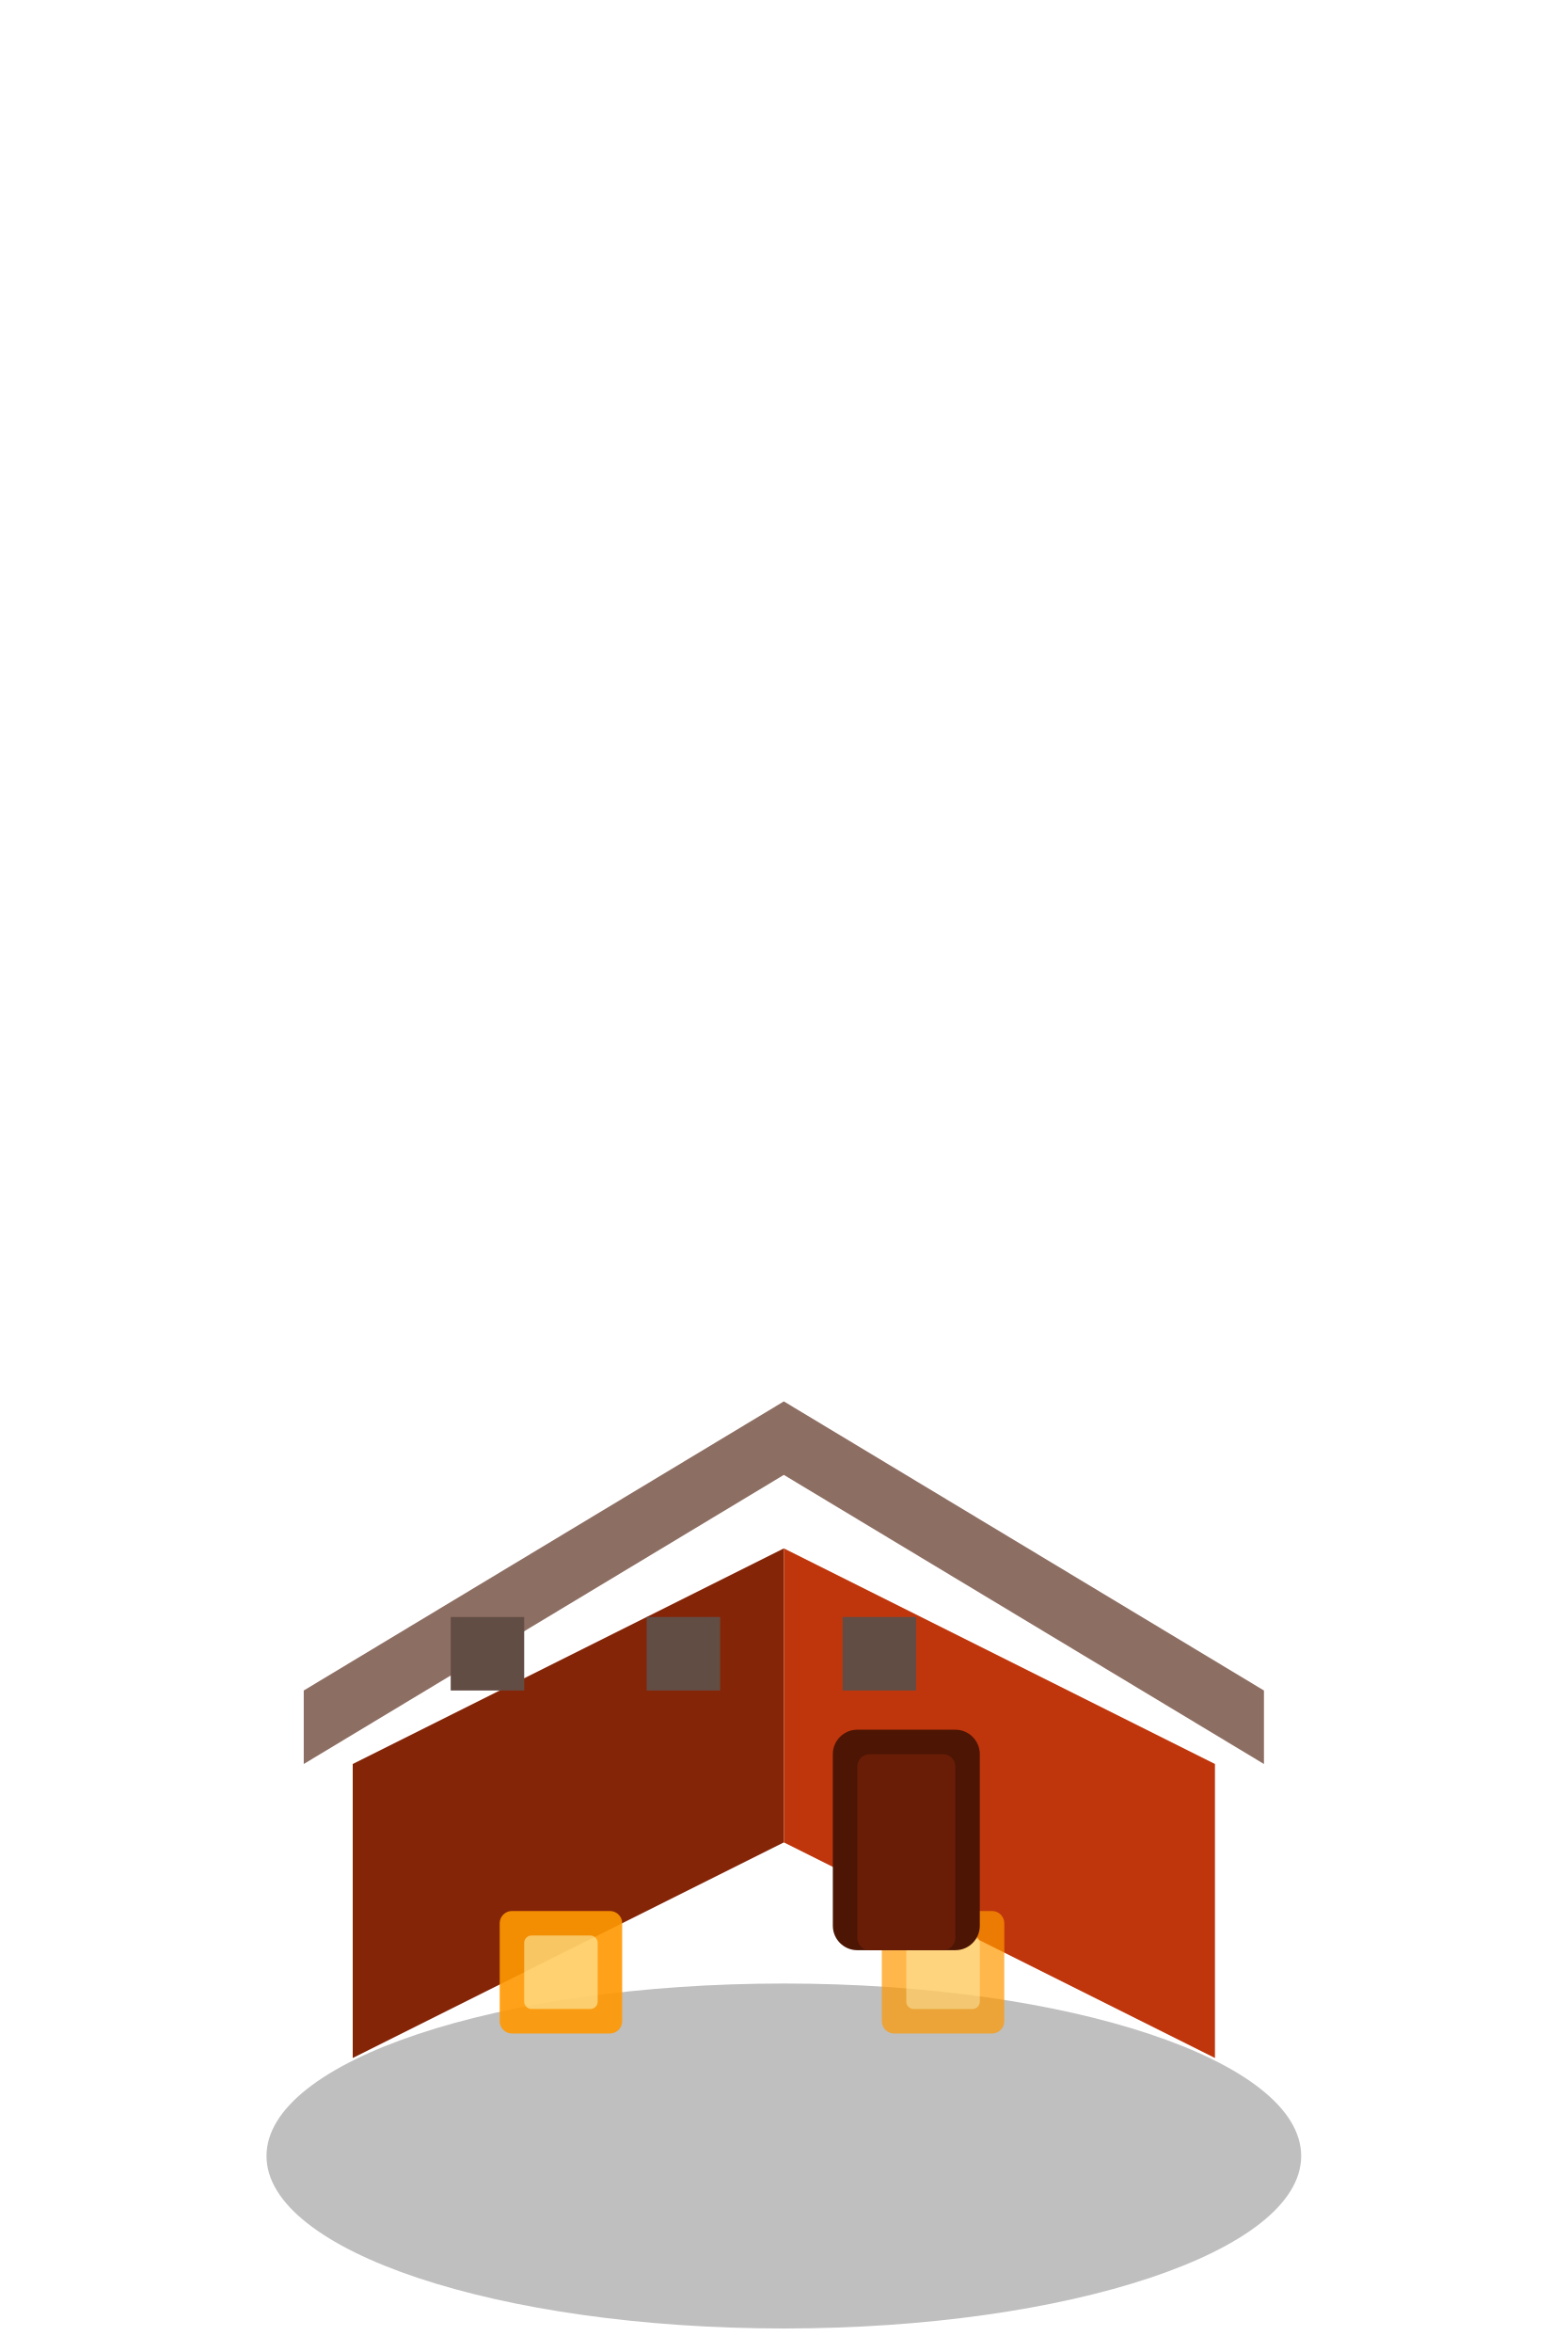
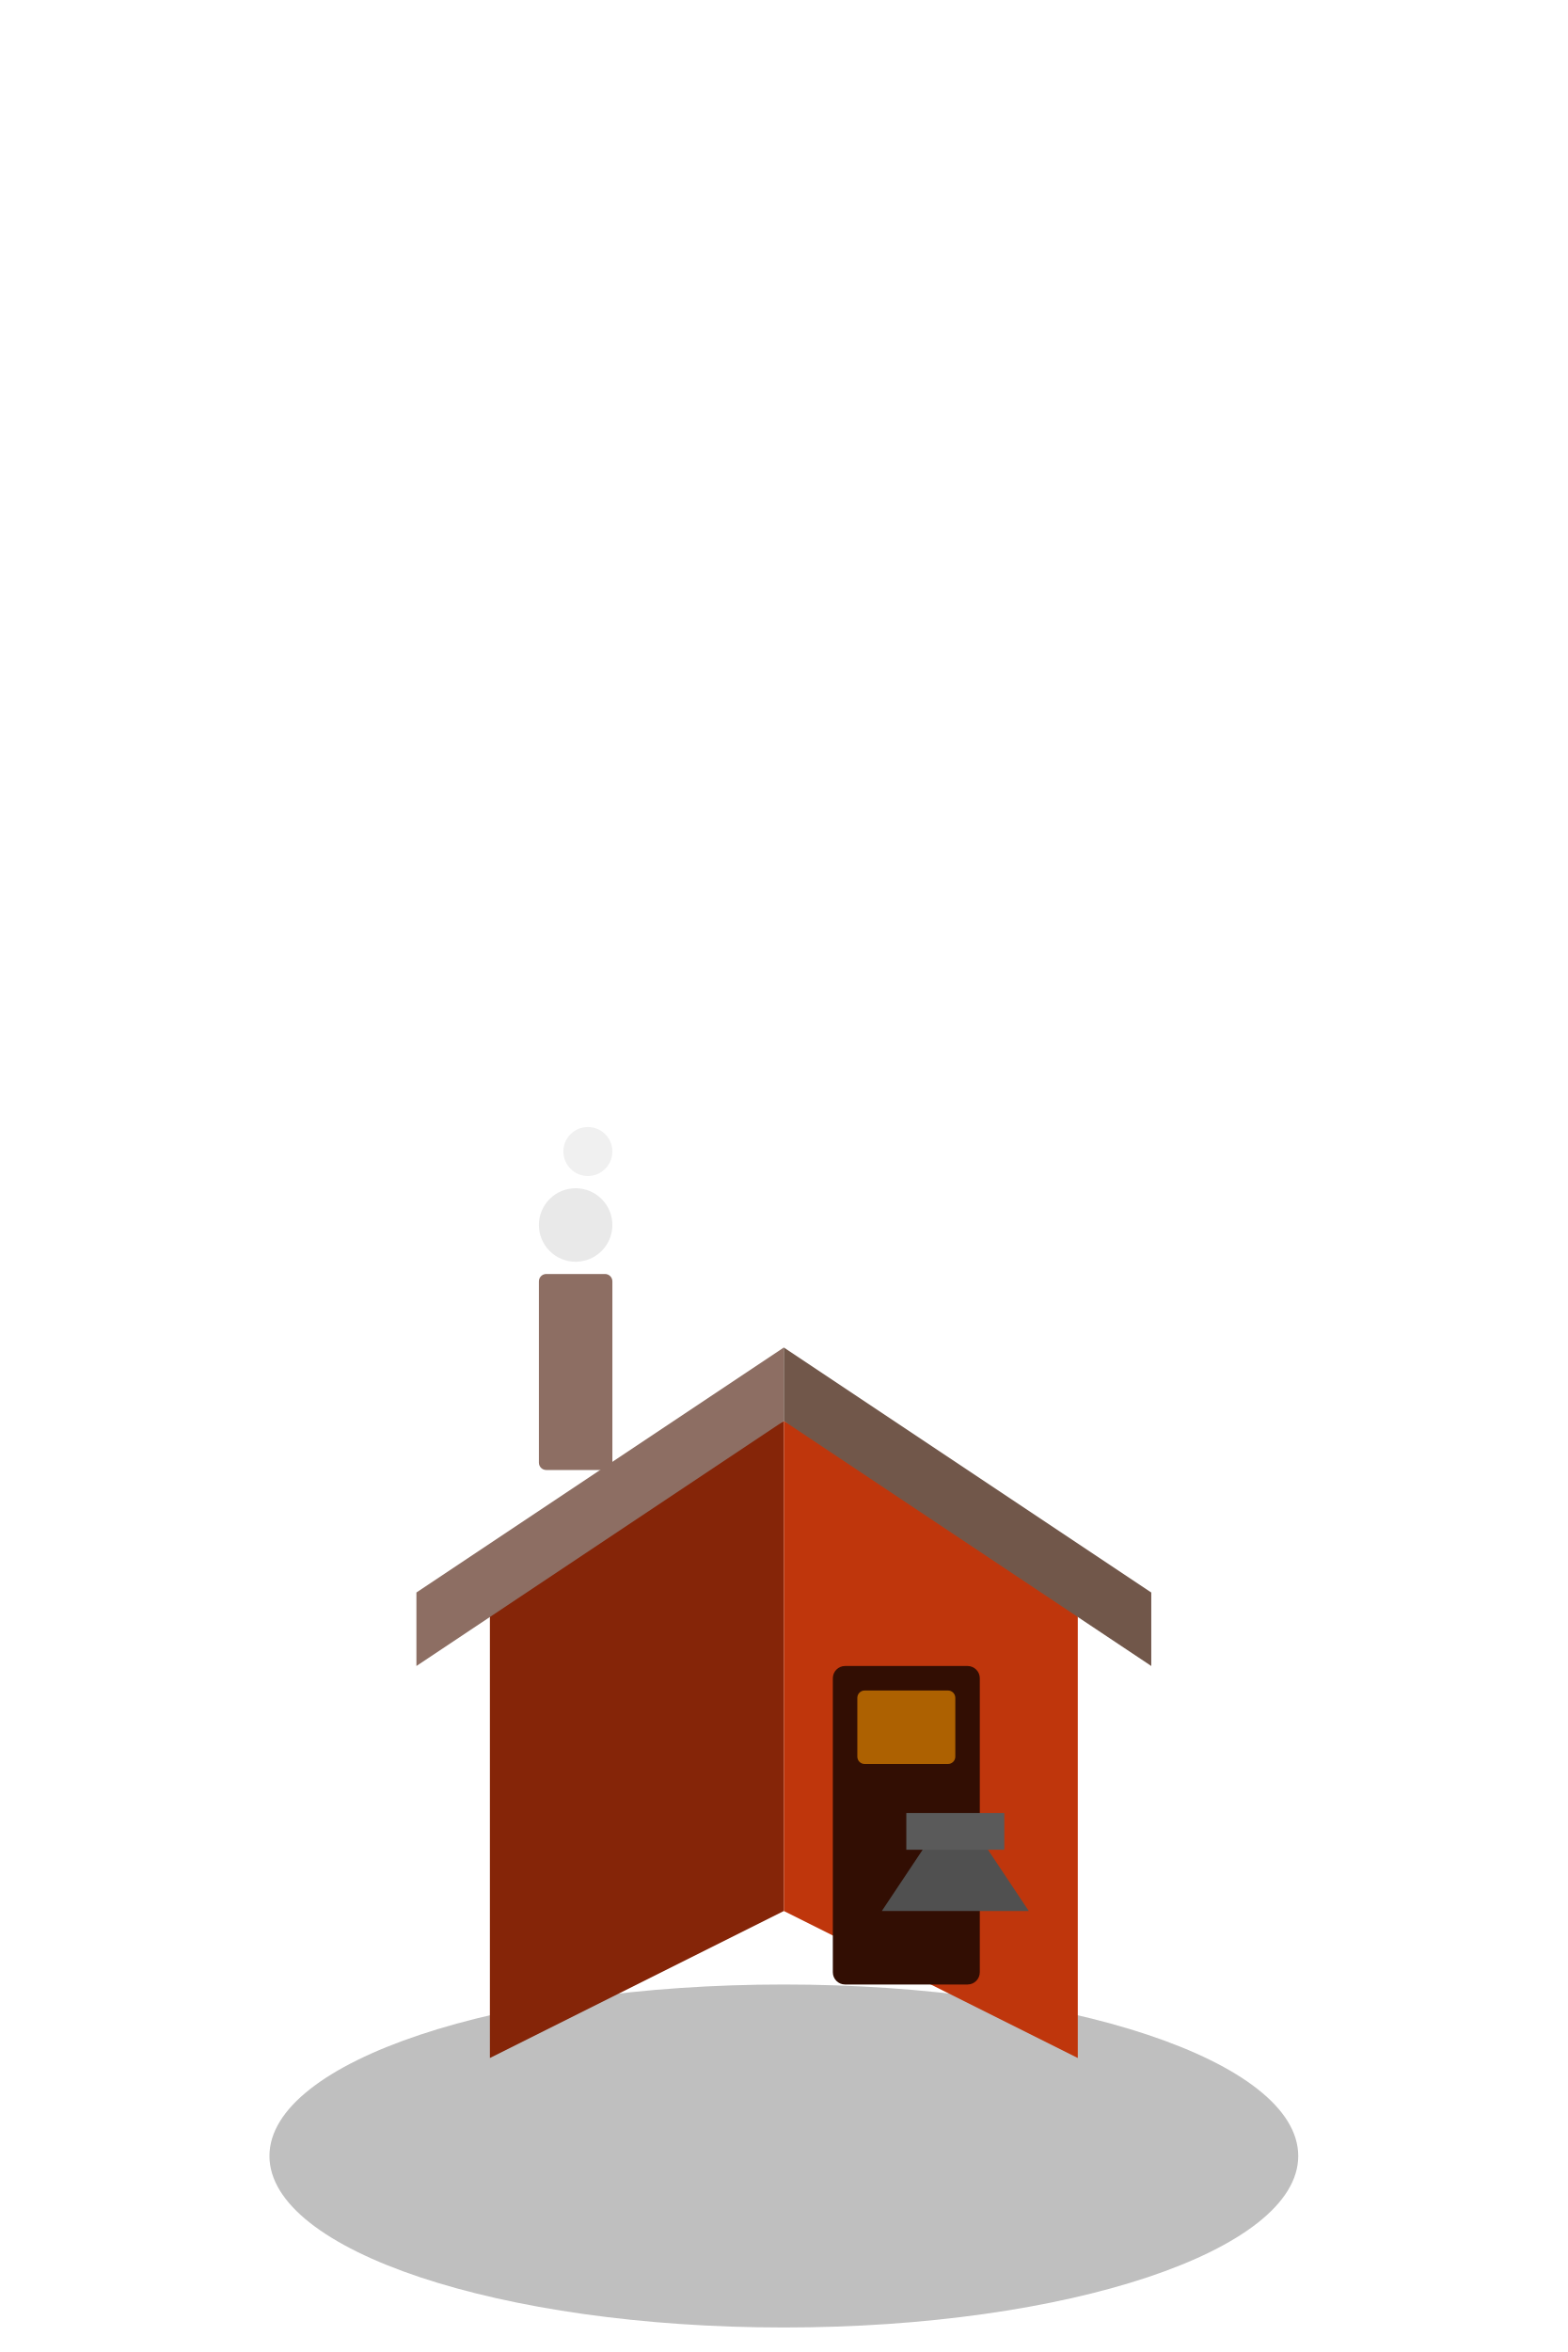
<svg xmlns="http://www.w3.org/2000/svg" width="64" height="96" viewBox="0 0 64 96">
-   <ellipse cx="32" cy="88" rx="21.12" ry="7.04" fill="rgba(0,0,0,0.25)" />
-   <polygon points="14.4,84 32,75.2 32,63.2 14.4,72" fill="rgb(133,37,8)" />
-   <polygon points="32,75.2 49.6,84 49.6,72 32,63.2" fill="#BF360C" />
-   <rect x="20.4" y="78" width="5" height="5" fill="#FF9800" opacity="0.9" rx="0.5" />
-   <rect x="21.4" y="79" width="3" height="3" fill="rgba(255,255,200,0.5)" rx="0.3" />
-   <rect x="36" y="78" width="5" height="5" fill="#FF9800" opacity="0.7" rx="0.5" />
-   <rect x="37" y="79" width="3" height="3" fill="rgba(255,255,200,0.4)" rx="0.3" />
-   <polygon points="12.4,72 32,60.2 51.6,72 51.6,69 32,57.2 12.4,69" fill="#8D6E63" />
-   <rect x="18.4" y="66" width="3" height="3" fill="rgb(98,77,69)" />
-   <rect x="26.4" y="66" width="3" height="3" fill="rgb(98,77,69)" />
-   <rect x="34.4" y="66" width="3" height="3" fill="rgb(98,77,69)" />
-   <rect x="34" y="70.6" width="6" height="9" fill="rgb(76,21,4)" rx="1" />
-   <rect x="35" y="71.6" width="4" height="8" fill="rgb(105,29,6)" rx="0.5" />
+   <ellipse cx="32" cy="88" rx="21" ry="7" fill="rgba(0,0,0,0.25)" />
+   <polygon points="20,84 32,78 32,58 20,64" fill="rgb(133,37,8)" />
+   <polygon points="32,78 44,84 44,64 32,58" fill="#BF360C" />
+   <polygon points="17,65 32,55 32,58 17,68" fill="#8D6E63" />
+   <polygon points="32,55 47,65 47,68 32,58" fill="rgb(113,87,74)" />
+   <rect x="34" y="68" width="6" height="13" fill="rgb(50,14,3)" rx="0.5" />
+   <polygon points="36,78 38,75 40,75 42,78" fill="rgb(80,80,80)" />
+   <rect x="37" y="74" width="4" height="1.5" fill="rgb(90,90,90)" />
+   <rect x="35" y="69" width="4" height="3" fill="#FF9800" opacity="0.6" rx="0.3" />
+   <rect x="22" y="52" width="3" height="8" fill="#8D6E63" rx="0.3" />
+   <circle cx="23.5" cy="50" r="1.5" fill="rgba(180,180,180,0.3)" />
+   <circle cx="24" cy="47" r="1" fill="rgba(180,180,180,0.2)" />
</svg>
